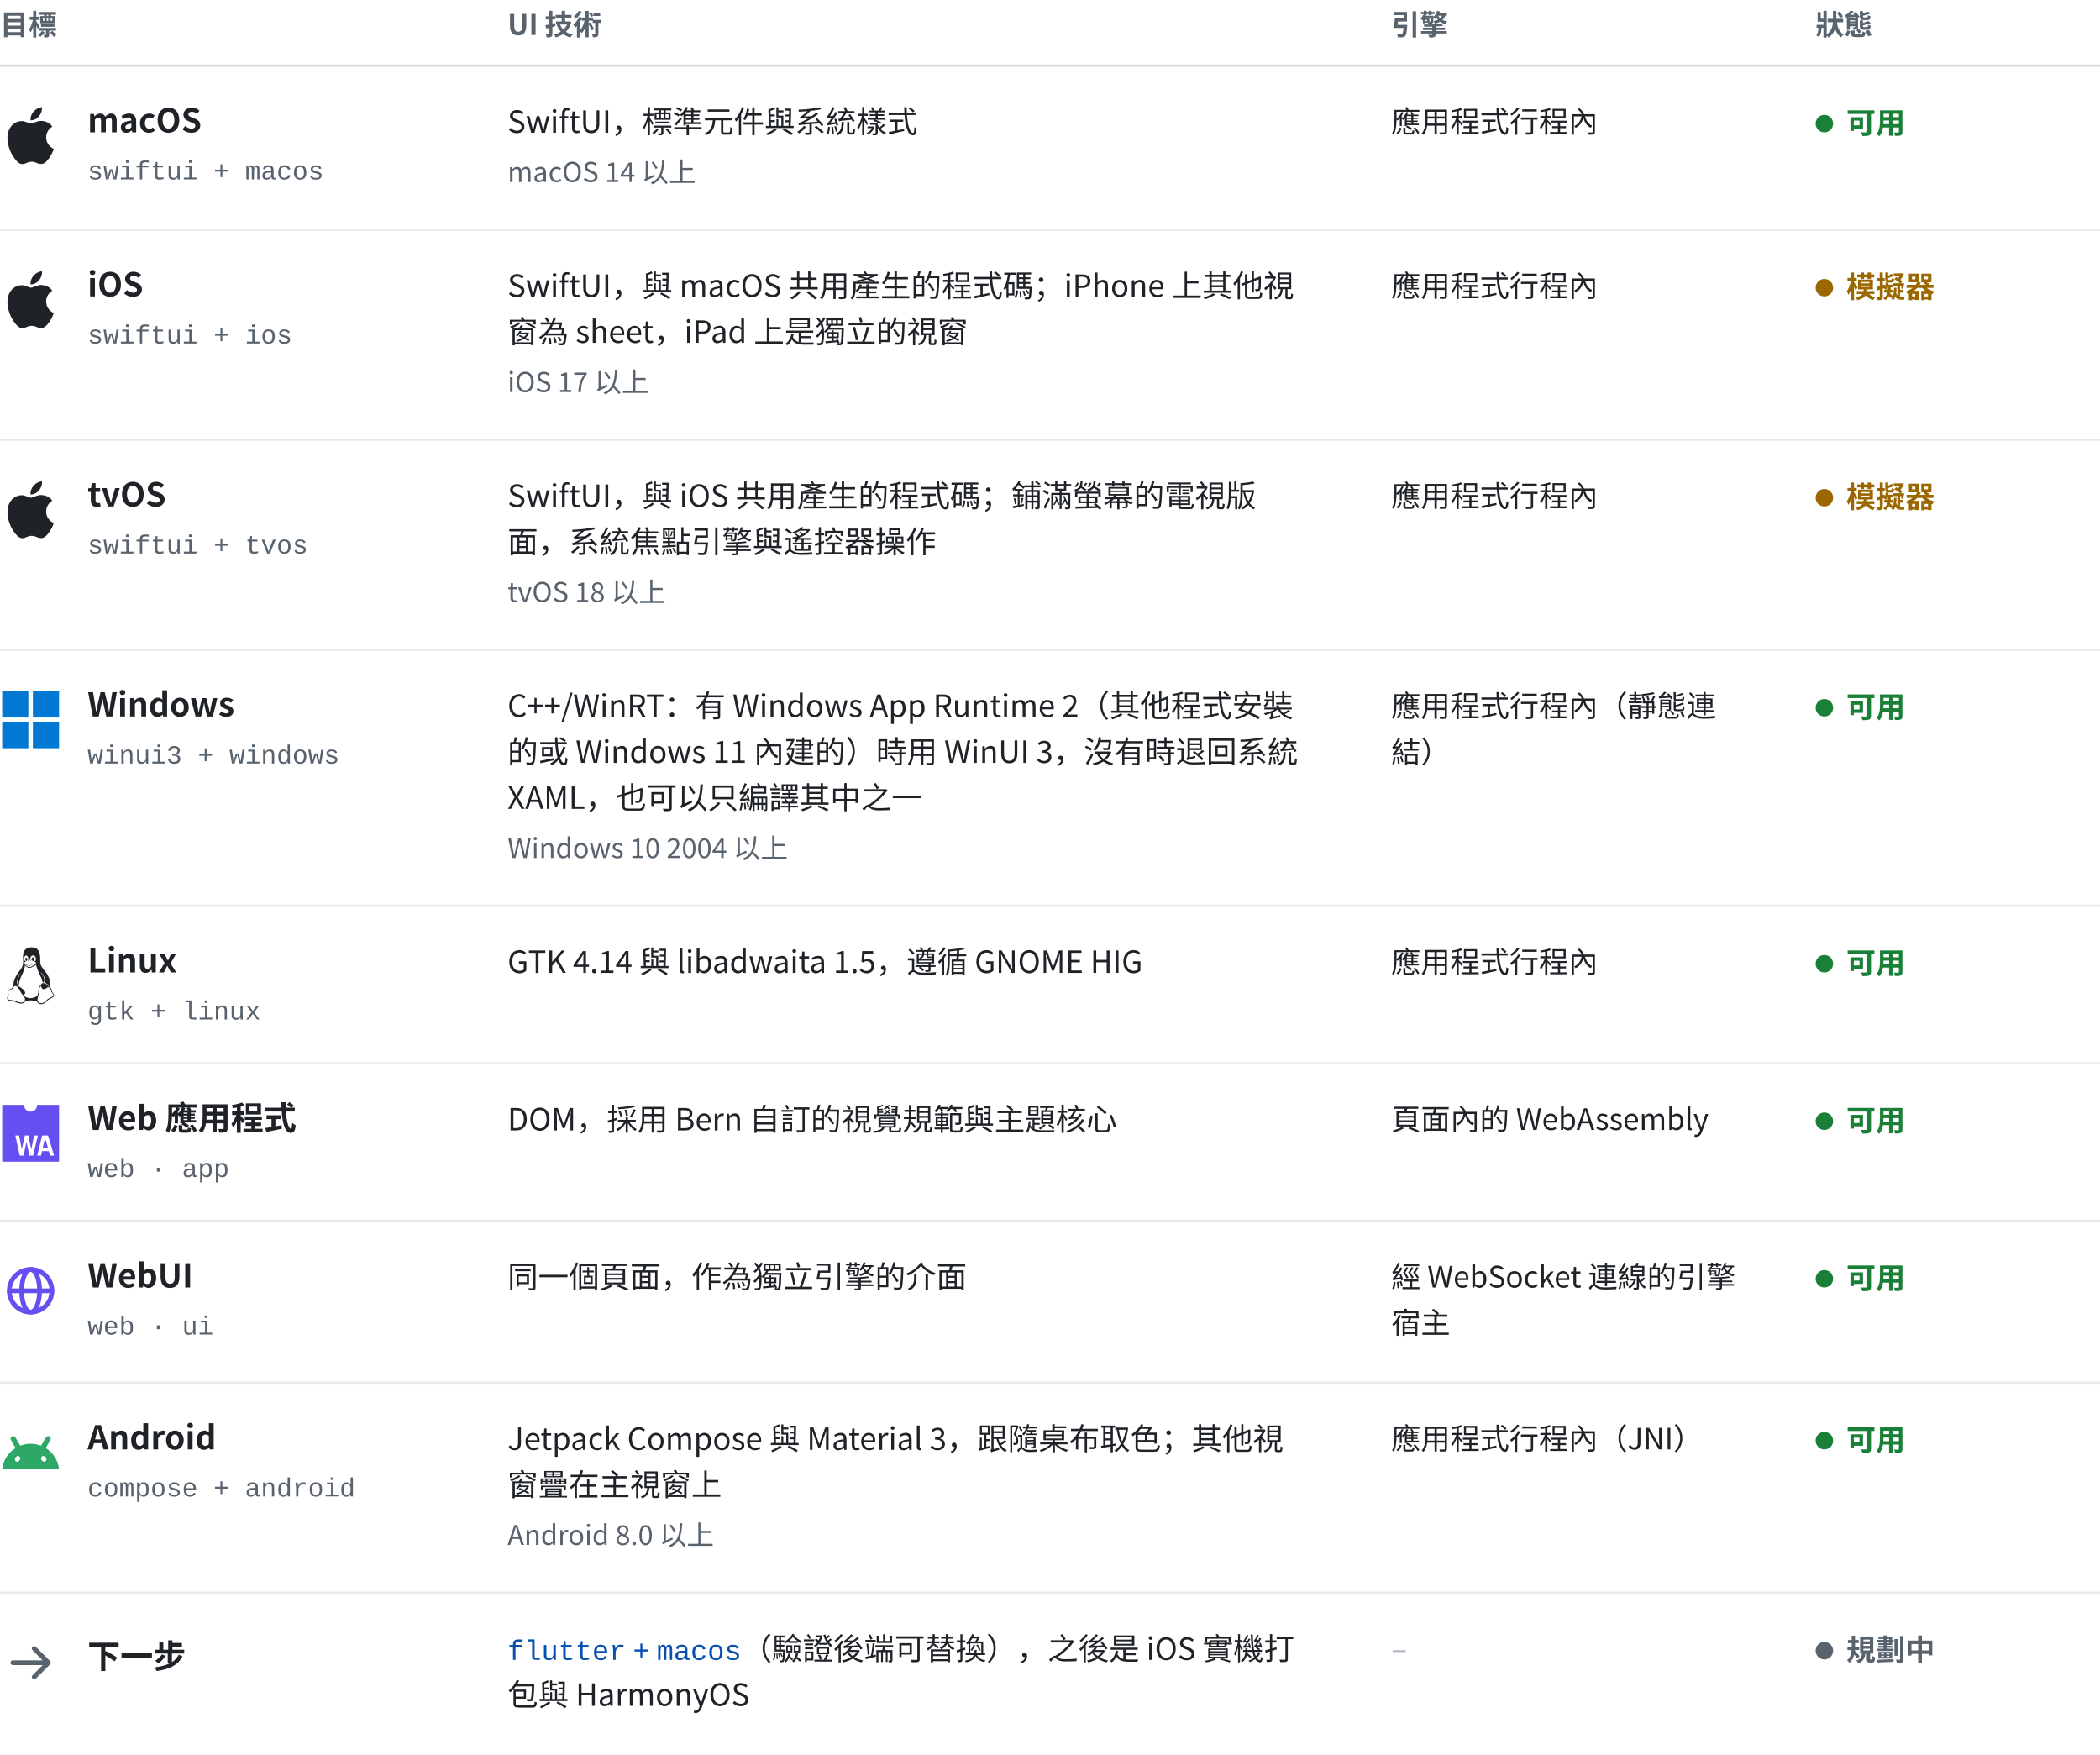
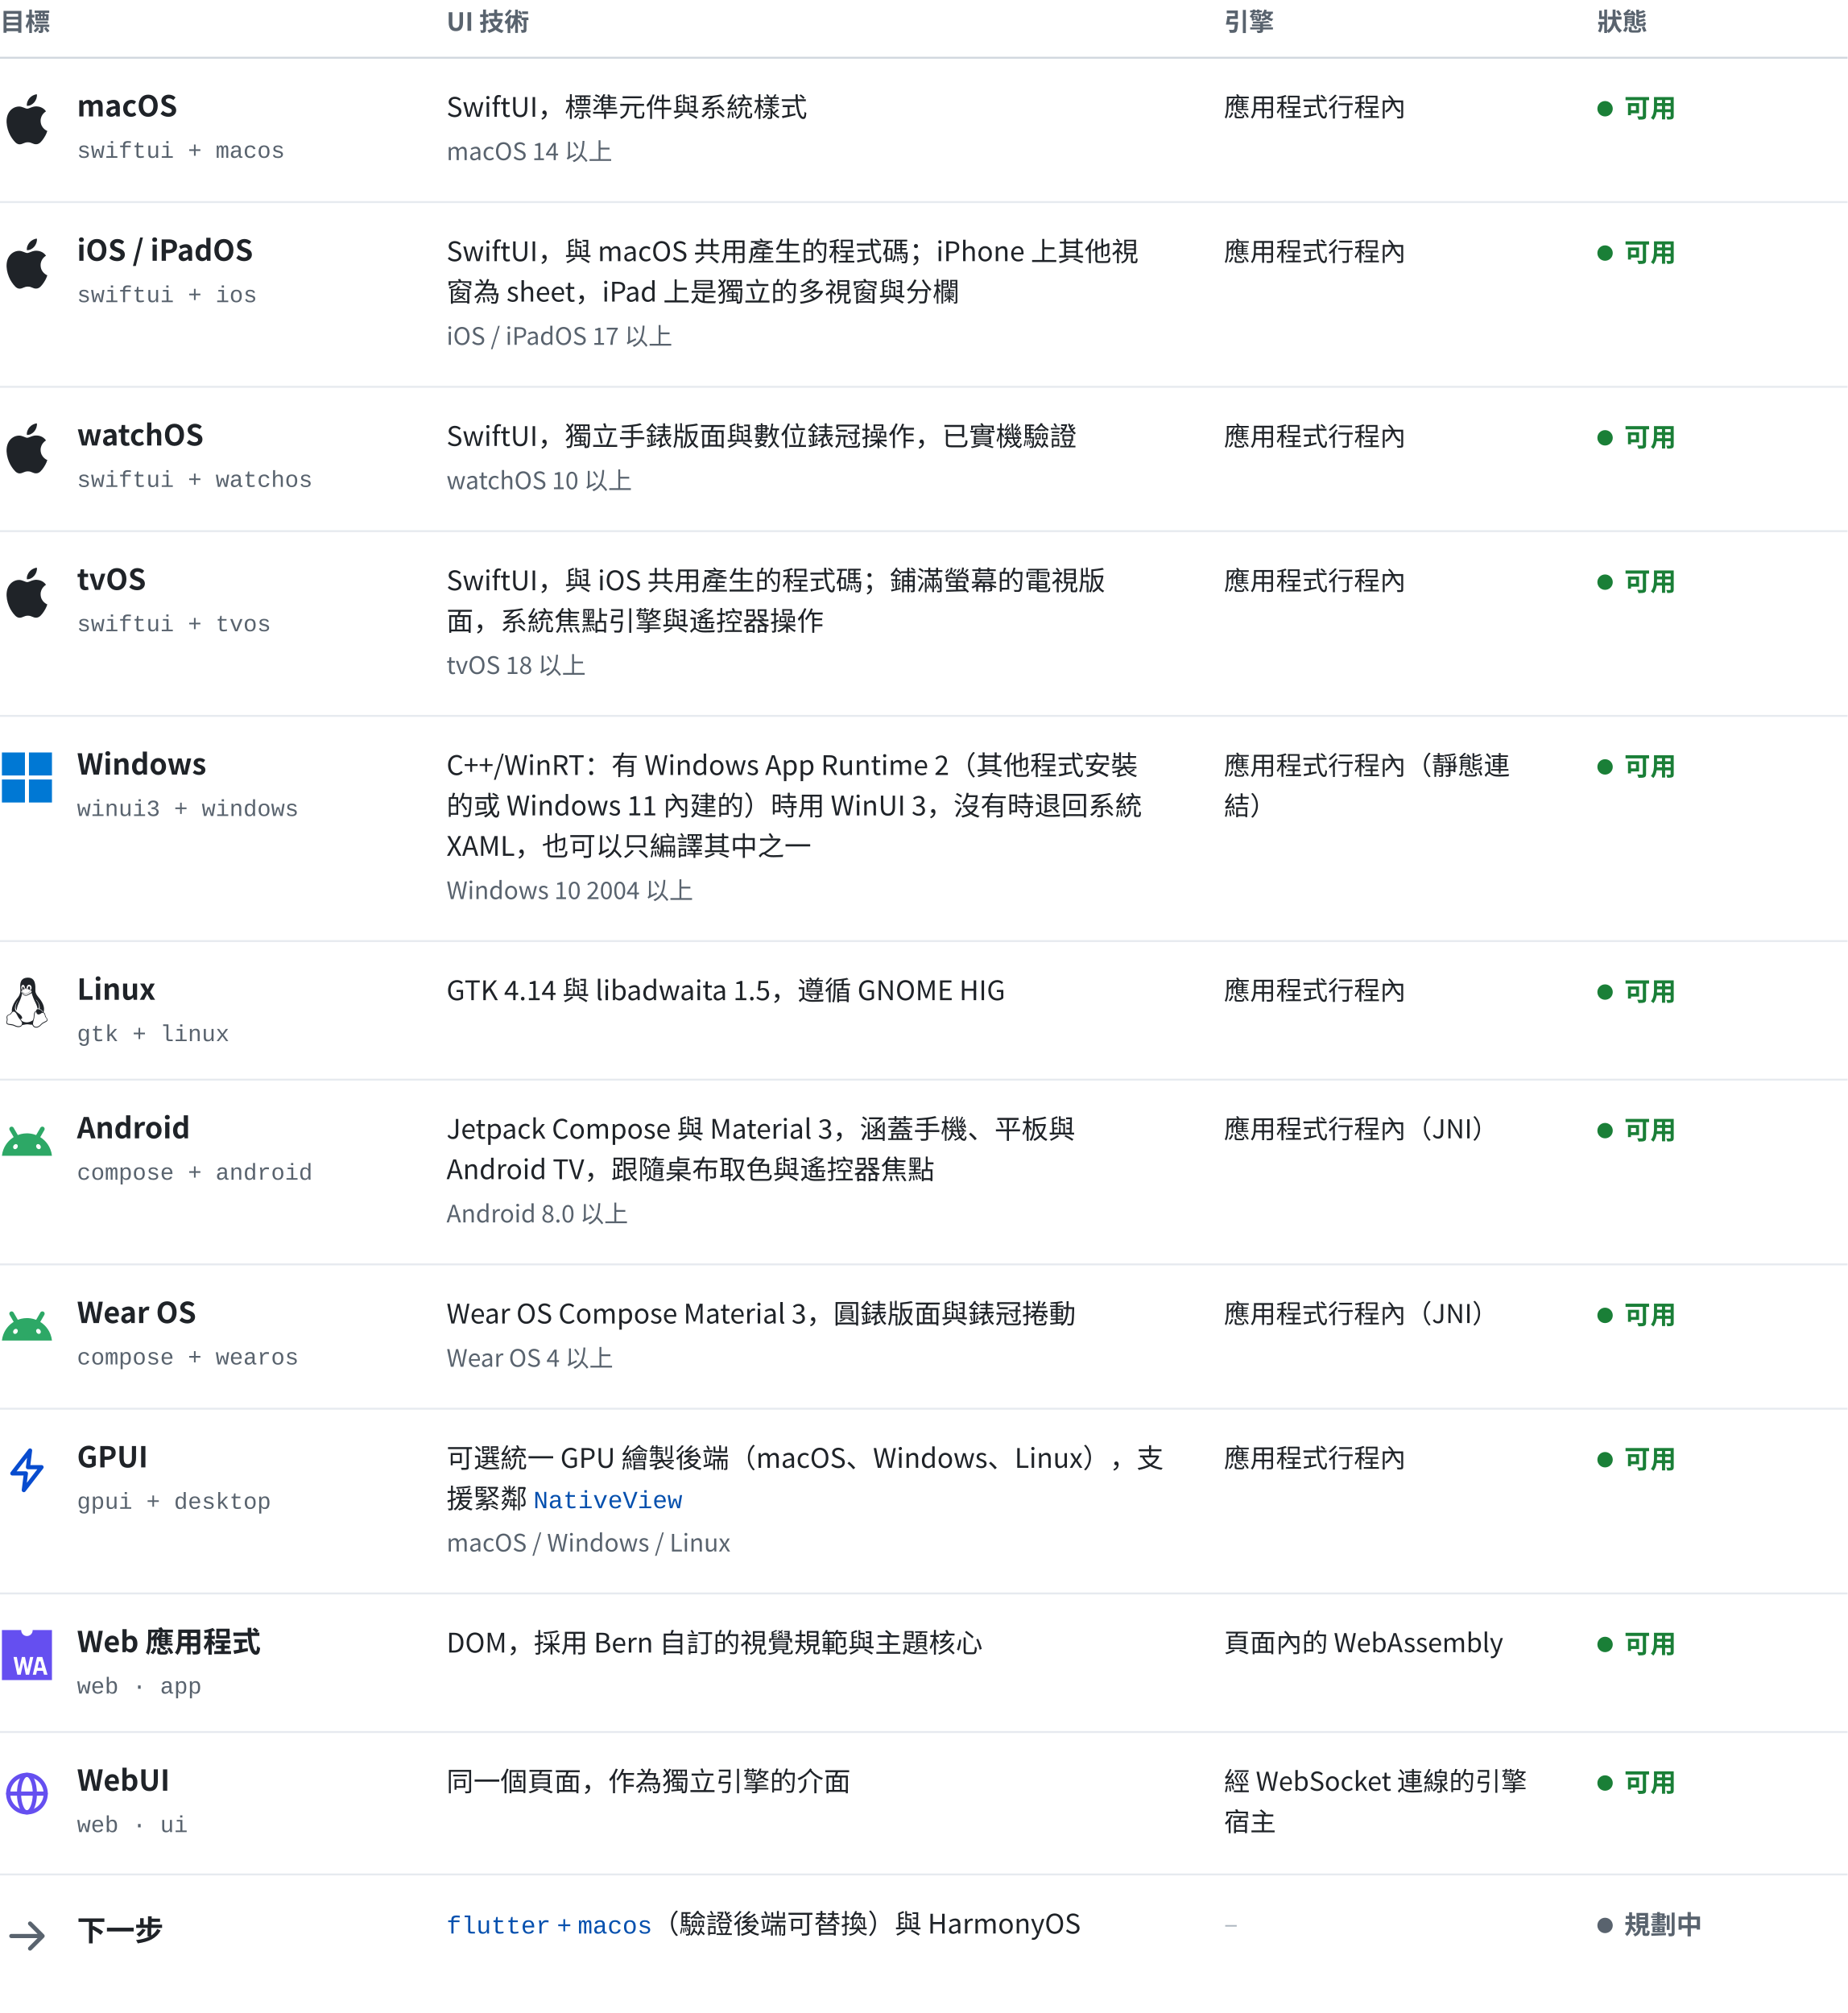
- <svg xmlns="http://www.w3.org/2000/svg" viewBox="0 0 960 802" width="960" height="802" font-family="-apple-system, BlinkMacSystemFont, 'Segoe UI', 'PingFang SC', 'Hiragino Sans GB', 'Microsoft YaHei', 'Noto Sans CJK SC', 'Helvetica Neue', Arial, sans-serif">
+ <svg xmlns="http://www.w3.org/2000/svg" viewBox="0 0 960 1046" width="960" height="1046" font-family="-apple-system, BlinkMacSystemFont, 'Segoe UI', 'PingFang SC', 'Hiragino Sans GB', 'Microsoft YaHei', 'Noto Sans CJK SC', 'Helvetica Neue', Arial, sans-serif">
  <defs>
    <symbol id="bern-logo" viewBox="0 0 1024 1024">
      <defs>
        <clipPath id="bern-symbol-disc">
          <circle cx="512" cy="512" r="512" />
        </clipPath>
      </defs>
      <g clip-path="url(#bern-symbol-disc)">
        <rect width="1024" height="1024" fill="#4A8BEF" />
        <path fill="#24324D" d="M 290.4 372.1 C 270.7 579.3 309.8 827.6 392.0 1060.0 L 1100 1100 L 1060.0 880.0 C 1013.0 692.2 904.4 451.5 684.3 270.5 A 14 14 0 0 0 662.4 286.5 C 693.7 364.2 711.6 444.8 715.3 529.4 A 36 36 0 0 1 691.6 564.9 C 620.6 590.7 549.5 616.5 478.5 642.4 A 36 36 0 0 1 436.0 628.1 C 383.8 547.6 344.6 461.1 317.8 369.5 A 14 14 0 0 0 290.4 372.1 Z" />
        <ellipse rx="22" ry="36" fill="#E8F4FF" transform="translate(520 760) rotate(-20)" />
        <ellipse rx="22" ry="36" fill="#E8F4FF" transform="translate(748 668) rotate(-20)" />
      </g>
    </symbol>
  </defs>
  <text x="0.0" y="16.0" font-size="13" font-weight="700" fill="#59636E">目標</text>
  <text x="232.0" y="16.0" font-size="13" font-weight="700" fill="#59636E">UI 技術</text>
  <text x="636.0" y="16.0" font-size="13" font-weight="700" fill="#59636E">引擎</text>
  <text x="830.0" y="16.0" font-size="13" font-weight="700" fill="#59636E">狀態</text>
  <line x1="0" y1="30.0" x2="960" y2="30.0" stroke="#D0D7DE" />
  <path d="M12.152 6.896c-.948 0-2.415-1.078-3.96-1.04-2.04.027-3.91 1.183-4.961 3.014-2.117 3.675-.546 9.103 1.519 12.09 1.013 1.454 2.208 3.09 3.792 3.039 1.52-.065 2.09-.987 3.935-.987 1.831 0 2.35.987 3.96.948 1.637-.026 2.676-1.48 3.676-2.948 1.156-1.688 1.636-3.325 1.662-3.415-.039-.013-3.182-1.221-3.22-4.857-.026-3.04 2.48-4.494 2.597-4.559-1.429-2.09-3.623-2.324-4.39-2.376-2-.156-3.675 1.09-4.61 1.09zM15.53 3.83c.843-1.012 1.4-2.427 1.245-3.83-1.207.052-2.662.805-3.532 1.818-.78.896-1.454 2.338-1.273 3.714 1.338.104 2.715-.688 3.559-1.701" fill="#1F2328" transform="translate(1.00 49.00) scale(1.0833)" />
  <text x="40.0" y="60.5" font-size="15" fill="#1F2328" font-weight="700">macOS</text>
  <text x="40" y="82" font-size="12" font-family="ui-monospace, SFMono-Regular, Menlo, Consolas, 'Liberation Mono', monospace" fill="#59636E">swiftui + macos</text>
  <text x="232.0" y="60.7" font-size="14" fill="#1F2328">SwiftUI，標準元件與系統樣式</text>
  <text x="232.0" y="83.2" font-size="12.5" fill="#59636E">macOS 14 以上</text>
  <text x="636.0" y="60.5" font-size="13.5" fill="#1F2328">應用程式行程內</text>
  <circle cx="834" cy="56.5" r="4" fill="#1A7F37" />
  <text x="844.0" y="61.0" font-size="13.5" font-weight="700" fill="#1A7F37">可用</text>
  <line x1="0" y1="105.0" x2="960" y2="105.0" stroke="#E6EAEF" />
  <path d="M12.152 6.896c-.948 0-2.415-1.078-3.96-1.04-2.04.027-3.91 1.183-4.961 3.014-2.117 3.675-.546 9.103 1.519 12.09 1.013 1.454 2.208 3.09 3.792 3.039 1.52-.065 2.09-.987 3.935-.987 1.831 0 2.35.987 3.96.948 1.637-.026 2.676-1.48 3.676-2.948 1.156-1.688 1.636-3.325 1.662-3.415-.039-.013-3.182-1.221-3.22-4.857-.026-3.04 2.48-4.494 2.597-4.559-1.429-2.09-3.623-2.324-4.39-2.376-2-.156-3.675 1.09-4.61 1.09zM15.53 3.83c.843-1.012 1.4-2.427 1.245-3.83-1.207.052-2.662.805-3.532 1.818-.78.896-1.454 2.338-1.273 3.714 1.338.104 2.715-.688 3.559-1.701" fill="#1F2328" transform="translate(1.00 124.00) scale(1.0833)" />
-   <text x="40.0" y="135.5" font-size="15" fill="#1F2328" font-weight="700">iOS</text>
+   <text x="40.0" y="135.5" font-size="15" fill="#1F2328" font-weight="700">iOS / iPadOS</text>
  <text x="40" y="157" font-size="12" font-family="ui-monospace, SFMono-Regular, Menlo, Consolas, 'Liberation Mono', monospace" fill="#59636E">swiftui + ios</text>
  <text x="232.0" y="135.7" font-size="14" fill="#1F2328">SwiftUI，與 macOS 共用產生的程式碼；iPhone 上其他視</text>
-   <text x="232.0" y="156.7" font-size="14" fill="#1F2328">窗為 sheet，iPad 上是獨立的視窗</text>
-   <text x="232.0" y="179.2" font-size="12.5" fill="#59636E">iOS 17 以上</text>
+   <text x="232.0" y="156.7" font-size="14" fill="#1F2328">窗為 sheet，iPad 上是獨立的多視窗與分欄</text>
+   <text x="232.0" y="179.2" font-size="12.5" fill="#59636E">iOS / iPadOS 17 以上</text>
  <text x="636.0" y="135.6" font-size="13.5" fill="#1F2328">應用程式行程內</text>
-   <circle cx="834" cy="131.5" r="4" fill="#9A6700" />
-   <text x="844.0" y="136.0" font-size="13.5" font-weight="700" fill="#9A6700">模擬器</text>
+   <circle cx="834" cy="131.5" r="4" fill="#1A7F37" />
+   <text x="844.0" y="136.0" font-size="13.5" font-weight="700" fill="#1A7F37">可用</text>
  <line x1="0" y1="201.0" x2="960" y2="201.0" stroke="#E6EAEF" />
  <path d="M12.152 6.896c-.948 0-2.415-1.078-3.96-1.04-2.04.027-3.91 1.183-4.961 3.014-2.117 3.675-.546 9.103 1.519 12.09 1.013 1.454 2.208 3.09 3.792 3.039 1.52-.065 2.09-.987 3.935-.987 1.831 0 2.35.987 3.96.948 1.637-.026 2.676-1.48 3.676-2.948 1.156-1.688 1.636-3.325 1.662-3.415-.039-.013-3.182-1.221-3.22-4.857-.026-3.04 2.48-4.494 2.597-4.559-1.429-2.09-3.623-2.324-4.39-2.376-2-.156-3.675 1.09-4.61 1.09zM15.53 3.83c.843-1.012 1.4-2.427 1.245-3.83-1.207.052-2.662.805-3.532 1.818-.78.896-1.454 2.338-1.273 3.714 1.338.104 2.715-.688 3.559-1.701" fill="#1F2328" transform="translate(1.00 220.00) scale(1.0833)" />
-   <text x="40.0" y="231.5" font-size="15" fill="#1F2328" font-weight="700">tvOS</text>
-   <text x="40" y="253" font-size="12" font-family="ui-monospace, SFMono-Regular, Menlo, Consolas, 'Liberation Mono', monospace" fill="#59636E">swiftui + tvos</text>
-   <text x="232.0" y="231.7" font-size="14" fill="#1F2328">SwiftUI，與 iOS 共用產生的程式碼；鋪滿螢幕的電視版</text>
-   <text x="232.0" y="252.7" font-size="14" fill="#1F2328">面，系統焦點引擎與遙控器操作</text>
-   <text x="232.0" y="275.2" font-size="12.5" fill="#59636E">tvOS 18 以上</text>
+   <text x="40.0" y="231.5" font-size="15" fill="#1F2328" font-weight="700">watchOS</text>
+   <text x="40" y="253" font-size="12" font-family="ui-monospace, SFMono-Regular, Menlo, Consolas, 'Liberation Mono', monospace" fill="#59636E">swiftui + watchos</text>
+   <text x="232.0" y="231.7" font-size="14" fill="#1F2328">SwiftUI，獨立手錶版面與數位錶冠操作，已實機驗證</text>
+   <text x="232.0" y="254.2" font-size="12.5" fill="#59636E">watchOS 10 以上</text>
  <text x="636.0" y="231.6" font-size="13.5" fill="#1F2328">應用程式行程內</text>
-   <circle cx="834" cy="227.5" r="4" fill="#9A6700" />
-   <text x="844.0" y="232.0" font-size="13.5" font-weight="700" fill="#9A6700">模擬器</text>
-   <line x1="0" y1="297.0" x2="960" y2="297.0" stroke="#E6EAEF" />
-   <rect x="1.00" y="316.00" width="11.96" height="11.96" fill="#0078D4" />
-   <rect x="1.00" y="330.04" width="11.96" height="11.96" fill="#0078D4" />
-   <rect x="15.04" y="316.00" width="11.96" height="11.96" fill="#0078D4" />
-   <rect x="15.04" y="330.04" width="11.96" height="11.96" fill="#0078D4" />
-   <text x="40.0" y="327.5" font-size="15" fill="#1F2328" font-weight="700">Windows</text>
-   <text x="40" y="349" font-size="12" font-family="ui-monospace, SFMono-Regular, Menlo, Consolas, 'Liberation Mono', monospace" fill="#59636E">winui3 + windows</text>
-   <text x="232.0" y="327.7" font-size="14" fill="#1F2328">C++/WinRT：有 Windows App Runtime 2（其他程式安裝</text>
-   <text x="232.0" y="348.7" font-size="14" fill="#1F2328">的或 Windows 11 內建的）時用 WinUI 3，沒有時退回系統</text>
-   <text x="232.0" y="369.7" font-size="14" fill="#1F2328">XAML，也可以只編譯其中之一</text>
-   <text x="232.0" y="392.2" font-size="12.5" fill="#59636E">Windows 10 2004 以上</text>
-   <text x="636.0" y="327.6" font-size="13.5" fill="#1F2328">應用程式行程內（靜態連</text>
-   <text x="636.0" y="348.6" font-size="13.5" fill="#1F2328">結）</text>
-   <circle cx="834" cy="323.5" r="4" fill="#1A7F37" />
-   <text x="844.0" y="328.0" font-size="13.5" font-weight="700" fill="#1A7F37">可用</text>
-   <line x1="0" y1="414.0" x2="960" y2="414.0" stroke="#E6EAEF" />
-   <path d="M12.504 0c-.155 0-.315.008-.48.021-4.226.333-3.105 4.807-3.17 6.298-.076 1.092-.3 1.953-1.05 3.02-.885 1.051-2.127 2.75-2.716 4.521-.278.832-.41 1.684-.287 2.489a.424.424 0 00-.11.135c-.26.268-.45.6-.663.839-.199.199-.485.267-.797.4-.313.136-.658.269-.864.68-.09.189-.136.394-.132.602 0 .199.027.4.055.536.058.399.116.728.04.97-.249.68-.28 1.145-.106 1.484.174.334.535.47.94.601.81.2 1.91.135 2.774.6.926.466 1.866.67 2.616.47.526-.116.97-.464 1.208-.946.587-.003 1.23-.269 2.26-.334.699-.058 1.574.267 2.577.2.025.134.063.198.114.333l.003.003c.391.778 1.113 1.132 1.884 1.071.771-.06 1.592-.536 2.257-1.306.631-.765 1.683-1.084 2.378-1.503.348-.199.629-.469.649-.853.023-.4-.2-.811-.714-1.376v-.097l-.003-.003c-.17-.2-.25-.535-.338-.926-.085-.401-.182-.786-.492-1.046h-.003c-.059-.054-.123-.067-.188-.135a.357.357 0 00-.19-.064c.431-1.278.264-2.55-.173-3.694-.533-1.41-1.465-2.638-2.175-3.483-.796-1.005-1.576-1.957-1.56-3.368.026-2.152.236-6.133-3.544-6.139zm.529 3.405h.013c.213 0 .396.062.584.198.19.135.33.332.438.533.105.259.158.459.166.724 0-.02.006-.04.006-.06v.105a.086.086 0 01-.004-.021l-.004-.024a1.807 1.807 0 01-.15.706.953.953 0 01-.213.335.71.71 0 00-.088-.042c-.104-.045-.198-.064-.284-.133a1.312 1.312 0 00-.22-.066c.05-.06.146-.133.183-.198.053-.128.082-.264.088-.402v-.02a1.21 1.21 0 00-.061-.4c-.045-.134-.101-.2-.183-.333-.084-.066-.167-.132-.267-.132h-.016c-.093 0-.176.03-.262.132a.8.8 0 00-.205.334 1.18 1.18 0 00-.09.4v.019c.002.089.008.179.02.267-.193-.067-.438-.135-.607-.202a1.635 1.635 0 01-.018-.2v-.02a1.772 1.772 0 01.15-.768c.082-.22.232-.406.43-.533a.985.985 0 01.594-.2zm-2.962.059h.036c.142 0 .27.048.399.135.146.129.264.288.344.465.09.199.14.4.153.667v.004c.007.134.006.2-.002.266v.08c-.03.007-.056.018-.083.024-.152.055-.274.135-.393.2.012-.09.013-.18.003-.267v-.015c-.012-.133-.04-.2-.082-.333a.613.613 0 00-.166-.267.248.248 0 00-.183-.064h-.021c-.071.006-.13.04-.186.132a.552.552 0 00-.12.27.944.944 0 00-.023.33v.015c.012.135.037.2.08.334.046.134.098.2.166.268.01.009.02.018.034.024-.07.057-.117.07-.176.136a.304.304 0 01-.131.068 2.62 2.62 0 01-.275-.402 1.772 1.772 0 01-.155-.667 1.759 1.759 0 01.08-.668 1.43 1.43 0 01.283-.535c.128-.133.26-.2.418-.2zm1.37 1.706c.332 0 .733.065 1.216.399.293.2.523.269 1.052.468h.003c.255.136.405.266.478.399v-.131a.571.571 0 01.016.47c-.123.31-.516.643-1.063.842v.002c-.268.135-.501.333-.775.465-.276.135-.588.292-1.012.267a1.139 1.139 0 01-.448-.067 3.566 3.566 0 01-.322-.198c-.195-.135-.363-.332-.612-.465v-.005h-.005c-.4-.246-.616-.512-.686-.71-.07-.268-.005-.47.193-.6.224-.135.38-.271.483-.336.104-.074.143-.102.176-.131h.002v-.003c.169-.202.436-.47.839-.601.139-.036.294-.065.466-.065zm2.8 2.142c.358 1.417 1.196 3.475 1.735 4.473.286.534.855 1.659 1.102 3.024.156-.005.33.018.513.064.646-1.671-.546-3.467-1.089-3.966-.22-.2-.232-.335-.123-.335.59.534 1.365 1.572 1.646 2.757.13.535.16 1.104.021 1.67.067.028.135.06.205.067 1.032.534 1.413.938 1.23 1.537v-.043c-.06-.003-.12 0-.18 0h-.016c.151-.467-.182-.825-1.065-1.224-.915-.4-1.646-.336-1.77.465-.008.043-.013.066-.018.135-.068.023-.139.053-.209.064-.43.268-.662.669-.793 1.187-.13.533-.17 1.156-.205 1.869v.003c-.02.334-.17.838-.319 1.35-1.5 1.072-3.58 1.538-5.348.334a2.645 2.645 0 00-.402-.533 1.45 1.45 0 00-.275-.333c.182 0 .338-.03.465-.067a.615.615 0 00.314-.334c.108-.267 0-.697-.345-1.163-.345-.467-.931-.995-1.788-1.521-.63-.4-.986-.87-1.15-1.396-.165-.534-.143-1.085-.015-1.645.245-1.07.873-2.11 1.274-2.763.107-.065.037.135-.408.974-.396.751-1.14 2.497-.122 3.854a8.123 8.123 0 01.647-2.876c.564-1.278 1.743-3.504 1.836-5.268.048.036.217.135.289.202.218.133.38.333.59.465.21.201.477.335.876.335.039.003.075.006.11.006.412 0 .73-.134.997-.268.29-.134.52-.334.74-.4h.005c.467-.135.835-.402 1.044-.7zm2.185 8.958c.037.6.343 1.245.882 1.377.588.134 1.434-.333 1.791-.765l.211-.01c.315-.007.577.01.847.268l.003.003c.208.199.305.53.391.876.085.4.154.78.409 1.066.486.527.645.906.636 1.14l.003-.007v.018l-.003-.012c-.015.262-.185.396-.498.595-.63.401-1.746.712-2.457 1.57-.618.737-1.37 1.14-2.036 1.191-.664.053-1.237-.2-1.574-.898l-.005-.003c-.21-.4-.12-1.025.056-1.69.176-.668.428-1.344.463-1.897.037-.714.076-1.335.195-1.814.12-.465.308-.797.641-.984l.045-.022zm-10.814.049h.01c.053 0 .105.005.157.014.376.055.706.333 1.023.752l.91 1.664.003.003c.243.533.754 1.064 1.189 1.637.434.598.77 1.131.729 1.57v.006c-.057.744-.48 1.148-1.125 1.294-.645.135-1.52.002-2.395-.464-.968-.536-2.118-.469-2.857-.602-.369-.066-.61-.2-.723-.4-.11-.2-.113-.602.123-1.23v-.004l.002-.003c.117-.334.03-.752-.027-1.118-.055-.401-.083-.71.043-.94.16-.334.396-.4.69-.533.294-.135.64-.202.915-.47h.002v-.002c.256-.268.445-.601.668-.838.19-.201.38-.336.663-.336zm7.159-9.074c-.435.201-.945.535-1.488.535-.542 0-.97-.267-1.28-.466-.154-.134-.28-.268-.373-.335-.164-.134-.144-.333-.074-.333.109.016.129.134.199.2.096.066.215.2.36.333.292.2.68.467 1.167.467.485 0 1.053-.267 1.398-.466.195-.135.445-.334.648-.467.156-.136.149-.267.279-.267.128.016.034.134-.147.332a8.097 8.097 0 01-.69.468zm-1.082-1.583V5.64c-.006-.02.013-.042.029-.05.074-.043.18-.027.26.004.063 0 .16.067.15.135-.006.049-.085.066-.135.066-.055 0-.092-.043-.141-.068-.052-.018-.146-.008-.163-.065zm-.551 0c-.02.058-.113.049-.166.066-.047.025-.086.068-.14.068-.05 0-.13-.02-.136-.068-.01-.066.088-.133.15-.133.08-.031.184-.047.259-.005.019.009.036.03.03.05v.02h.003z" fill="#1F2328" transform="translate(1.00 433.00) scale(1.0833)" />
-   <text x="40.0" y="444.5" font-size="15" fill="#1F2328" font-weight="700">Linux</text>
-   <text x="40" y="466" font-size="12" font-family="ui-monospace, SFMono-Regular, Menlo, Consolas, 'Liberation Mono', monospace" fill="#59636E">gtk + linux</text>
-   <text x="232.0" y="444.7" font-size="14" fill="#1F2328">GTK 4.14 與 libadwaita 1.5，遵循 GNOME HIG</text>
-   <text x="636.0" y="444.6" font-size="13.5" fill="#1F2328">應用程式行程內</text>
-   <circle cx="834" cy="440.5" r="4" fill="#1A7F37" />
-   <text x="844.0" y="445.0" font-size="13.5" font-weight="700" fill="#1A7F37">可用</text>
-   <line x1="0" y1="486.0" x2="960" y2="486.0" stroke="#E6EAEF" />
-   <path d="M14.745,0c0,0.042,0,0.085,0,0.129c0,1.52-1.232,2.752-2.752,2.752c-1.52,0-2.752-1.232-2.752-2.752 c0-0.045,0-0.087,0-0.129H0v24h24V0H14.745z M11.454,21.431l-1.169-5.783h-0.02l-1.264,5.783H7.39l-1.824-8.497h1.59l1.088,5.783 h0.02l1.311-5.783h1.487l1.177,5.854h0.02l1.242-5.854h1.561l-2.027,8.497H11.454z M20.209,21.431l-0.542-1.891h-2.861l-0.417,1.891 h-1.59l2.056-8.497h2.509l2.5,8.497H20.209z M17.812,15.028l-0.694,3.118h2.159l-0.796-3.118H17.812z" fill="#654FF0" transform="translate(1.00 505.00) scale(1.0833)" />
-   <text x="40.0" y="516.5" font-size="15" fill="#1F2328" font-weight="700">Web 應用程式</text>
-   <text x="40" y="538" font-size="12" font-family="ui-monospace, SFMono-Regular, Menlo, Consolas, 'Liberation Mono', monospace" fill="#59636E">web · app</text>
-   <text x="232.0" y="516.7" font-size="14" fill="#1F2328">DOM，採用 Bern 自訂的視覺規範與主題核心</text>
-   <text x="636.0" y="516.5" font-size="13.5" fill="#1F2328">頁面內的 WebAssembly</text>
-   <circle cx="834" cy="512.5" r="4" fill="#1A7F37" />
-   <text x="844.0" y="517.0" font-size="13.5" font-weight="700" fill="#1A7F37">可用</text>
-   <line x1="0" y1="558.0" x2="960" y2="558.0" stroke="#E6EAEF" />
-   <g transform="translate(1.0 577.0) scale(1.0833)" fill="none" stroke="#654FF0" stroke-width="2" stroke-linecap="round" stroke-linejoin="round" color="#654FF0">
+   <circle cx="834" cy="227.5" r="4" fill="#1A7F37" />
+   <text x="844.0" y="232.0" font-size="13.5" font-weight="700" fill="#1A7F37">可用</text>
+   <line x1="0" y1="276.0" x2="960" y2="276.0" stroke="#E6EAEF" />
+   <path d="M12.152 6.896c-.948 0-2.415-1.078-3.96-1.04-2.04.027-3.91 1.183-4.961 3.014-2.117 3.675-.546 9.103 1.519 12.09 1.013 1.454 2.208 3.09 3.792 3.039 1.52-.065 2.09-.987 3.935-.987 1.831 0 2.35.987 3.96.948 1.637-.026 2.676-1.48 3.676-2.948 1.156-1.688 1.636-3.325 1.662-3.415-.039-.013-3.182-1.221-3.22-4.857-.026-3.04 2.48-4.494 2.597-4.559-1.429-2.09-3.623-2.324-4.39-2.376-2-.156-3.675 1.09-4.61 1.09zM15.53 3.83c.843-1.012 1.4-2.427 1.245-3.83-1.207.052-2.662.805-3.532 1.818-.78.896-1.454 2.338-1.273 3.714 1.338.104 2.715-.688 3.559-1.701" fill="#1F2328" transform="translate(1.00 295.00) scale(1.0833)" />
+   <text x="40.0" y="306.5" font-size="15" fill="#1F2328" font-weight="700">tvOS</text>
+   <text x="40" y="328" font-size="12" font-family="ui-monospace, SFMono-Regular, Menlo, Consolas, 'Liberation Mono', monospace" fill="#59636E">swiftui + tvos</text>
+   <text x="232.0" y="306.7" font-size="14" fill="#1F2328">SwiftUI，與 iOS 共用產生的程式碼；鋪滿螢幕的電視版</text>
+   <text x="232.0" y="327.7" font-size="14" fill="#1F2328">面，系統焦點引擎與遙控器操作</text>
+   <text x="232.0" y="350.2" font-size="12.5" fill="#59636E">tvOS 18 以上</text>
+   <text x="636.0" y="306.6" font-size="13.5" fill="#1F2328">應用程式行程內</text>
+   <circle cx="834" cy="302.5" r="4" fill="#1A7F37" />
+   <text x="844.0" y="307.0" font-size="13.5" font-weight="700" fill="#1A7F37">可用</text>
+   <line x1="0" y1="372.0" x2="960" y2="372.0" stroke="#E6EAEF" />
+   <rect x="1.00" y="391.00" width="11.96" height="11.96" fill="#0078D4" />
+   <rect x="1.00" y="405.04" width="11.96" height="11.96" fill="#0078D4" />
+   <rect x="15.04" y="391.00" width="11.96" height="11.96" fill="#0078D4" />
+   <rect x="15.04" y="405.04" width="11.96" height="11.96" fill="#0078D4" />
+   <text x="40.0" y="402.5" font-size="15" fill="#1F2328" font-weight="700">Windows</text>
+   <text x="40" y="424" font-size="12" font-family="ui-monospace, SFMono-Regular, Menlo, Consolas, 'Liberation Mono', monospace" fill="#59636E">winui3 + windows</text>
+   <text x="232.0" y="402.7" font-size="14" fill="#1F2328">C++/WinRT：有 Windows App Runtime 2（其他程式安裝</text>
+   <text x="232.0" y="423.7" font-size="14" fill="#1F2328">的或 Windows 11 內建的）時用 WinUI 3，沒有時退回系統</text>
+   <text x="232.0" y="444.7" font-size="14" fill="#1F2328">XAML，也可以只編譯其中之一</text>
+   <text x="232.0" y="467.2" font-size="12.5" fill="#59636E">Windows 10 2004 以上</text>
+   <text x="636.0" y="402.6" font-size="13.5" fill="#1F2328">應用程式行程內（靜態連</text>
+   <text x="636.0" y="423.6" font-size="13.5" fill="#1F2328">結）</text>
+   <circle cx="834" cy="398.5" r="4" fill="#1A7F37" />
+   <text x="844.0" y="403.0" font-size="13.5" font-weight="700" fill="#1A7F37">可用</text>
+   <line x1="0" y1="489.0" x2="960" y2="489.0" stroke="#E6EAEF" />
+   <path d="M12.504 0c-.155 0-.315.008-.48.021-4.226.333-3.105 4.807-3.17 6.298-.076 1.092-.3 1.953-1.05 3.02-.885 1.051-2.127 2.75-2.716 4.521-.278.832-.41 1.684-.287 2.489a.424.424 0 00-.11.135c-.26.268-.45.6-.663.839-.199.199-.485.267-.797.4-.313.136-.658.269-.864.68-.09.189-.136.394-.132.602 0 .199.027.4.055.536.058.399.116.728.04.97-.249.68-.28 1.145-.106 1.484.174.334.535.47.94.601.81.2 1.91.135 2.774.6.926.466 1.866.67 2.616.47.526-.116.97-.464 1.208-.946.587-.003 1.23-.269 2.26-.334.699-.058 1.574.267 2.577.2.025.134.063.198.114.333l.003.003c.391.778 1.113 1.132 1.884 1.071.771-.06 1.592-.536 2.257-1.306.631-.765 1.683-1.084 2.378-1.503.348-.199.629-.469.649-.853.023-.4-.2-.811-.714-1.376v-.097l-.003-.003c-.17-.2-.25-.535-.338-.926-.085-.401-.182-.786-.492-1.046h-.003c-.059-.054-.123-.067-.188-.135a.357.357 0 00-.19-.064c.431-1.278.264-2.55-.173-3.694-.533-1.41-1.465-2.638-2.175-3.483-.796-1.005-1.576-1.957-1.56-3.368.026-2.152.236-6.133-3.544-6.139zm.529 3.405h.013c.213 0 .396.062.584.198.19.135.33.332.438.533.105.259.158.459.166.724 0-.02.006-.04.006-.06v.105a.086.086 0 01-.004-.021l-.004-.024a1.807 1.807 0 01-.15.706.953.953 0 01-.213.335.71.71 0 00-.088-.042c-.104-.045-.198-.064-.284-.133a1.312 1.312 0 00-.22-.066c.05-.06.146-.133.183-.198.053-.128.082-.264.088-.402v-.02a1.21 1.21 0 00-.061-.4c-.045-.134-.101-.2-.183-.333-.084-.066-.167-.132-.267-.132h-.016c-.093 0-.176.03-.262.132a.8.8 0 00-.205.334 1.18 1.18 0 00-.09.4v.019c.002.089.008.179.02.267-.193-.067-.438-.135-.607-.202a1.635 1.635 0 01-.018-.2v-.02a1.772 1.772 0 01.15-.768c.082-.22.232-.406.43-.533a.985.985 0 01.594-.2zm-2.962.059h.036c.142 0 .27.048.399.135.146.129.264.288.344.465.09.199.14.4.153.667v.004c.007.134.006.2-.002.266v.08c-.03.007-.056.018-.083.024-.152.055-.274.135-.393.2.012-.09.013-.18.003-.267v-.015c-.012-.133-.04-.2-.082-.333a.613.613 0 00-.166-.267.248.248 0 00-.183-.064h-.021c-.071.006-.13.04-.186.132a.552.552 0 00-.12.27.944.944 0 00-.023.33v.015c.012.135.037.2.08.334.046.134.098.2.166.268.01.009.02.018.034.024-.07.057-.117.07-.176.136a.304.304 0 01-.131.068 2.62 2.62 0 01-.275-.402 1.772 1.772 0 01-.155-.667 1.759 1.759 0 01.08-.668 1.43 1.43 0 01.283-.535c.128-.133.26-.2.418-.2zm1.37 1.706c.332 0 .733.065 1.216.399.293.2.523.269 1.052.468h.003c.255.136.405.266.478.399v-.131a.571.571 0 01.016.47c-.123.31-.516.643-1.063.842v.002c-.268.135-.501.333-.775.465-.276.135-.588.292-1.012.267a1.139 1.139 0 01-.448-.067 3.566 3.566 0 01-.322-.198c-.195-.135-.363-.332-.612-.465v-.005h-.005c-.4-.246-.616-.512-.686-.71-.07-.268-.005-.47.193-.6.224-.135.38-.271.483-.336.104-.074.143-.102.176-.131h.002v-.003c.169-.202.436-.47.839-.601.139-.036.294-.065.466-.065zm2.8 2.142c.358 1.417 1.196 3.475 1.735 4.473.286.534.855 1.659 1.102 3.024.156-.005.33.018.513.064.646-1.671-.546-3.467-1.089-3.966-.22-.2-.232-.335-.123-.335.59.534 1.365 1.572 1.646 2.757.13.535.16 1.104.021 1.67.067.028.135.06.205.067 1.032.534 1.413.938 1.23 1.537v-.043c-.06-.003-.12 0-.18 0h-.016c.151-.467-.182-.825-1.065-1.224-.915-.4-1.646-.336-1.77.465-.008.043-.013.066-.018.135-.068.023-.139.053-.209.064-.43.268-.662.669-.793 1.187-.13.533-.17 1.156-.205 1.869v.003c-.02.334-.17.838-.319 1.35-1.5 1.072-3.58 1.538-5.348.334a2.645 2.645 0 00-.402-.533 1.45 1.45 0 00-.275-.333c.182 0 .338-.03.465-.067a.615.615 0 00.314-.334c.108-.267 0-.697-.345-1.163-.345-.467-.931-.995-1.788-1.521-.63-.4-.986-.87-1.15-1.396-.165-.534-.143-1.085-.015-1.645.245-1.07.873-2.11 1.274-2.763.107-.065.037.135-.408.974-.396.751-1.14 2.497-.122 3.854a8.123 8.123 0 01.647-2.876c.564-1.278 1.743-3.504 1.836-5.268.048.036.217.135.289.202.218.133.38.333.59.465.21.201.477.335.876.335.039.003.075.006.11.006.412 0 .73-.134.997-.268.29-.134.52-.334.74-.4h.005c.467-.135.835-.402 1.044-.7zm2.185 8.958c.037.6.343 1.245.882 1.377.588.134 1.434-.333 1.791-.765l.211-.01c.315-.007.577.01.847.268l.003.003c.208.199.305.53.391.876.085.4.154.78.409 1.066.486.527.645.906.636 1.14l.003-.007v.018l-.003-.012c-.015.262-.185.396-.498.595-.63.401-1.746.712-2.457 1.57-.618.737-1.37 1.14-2.036 1.191-.664.053-1.237-.2-1.574-.898l-.005-.003c-.21-.4-.12-1.025.056-1.69.176-.668.428-1.344.463-1.897.037-.714.076-1.335.195-1.814.12-.465.308-.797.641-.984l.045-.022zm-10.814.049h.01c.053 0 .105.005.157.014.376.055.706.333 1.023.752l.91 1.664.003.003c.243.533.754 1.064 1.189 1.637.434.598.77 1.131.729 1.57v.006c-.057.744-.48 1.148-1.125 1.294-.645.135-1.52.002-2.395-.464-.968-.536-2.118-.469-2.857-.602-.369-.066-.61-.2-.723-.4-.11-.2-.113-.602.123-1.23v-.004l.002-.003c.117-.334.03-.752-.027-1.118-.055-.401-.083-.71.043-.94.16-.334.396-.4.69-.533.294-.135.64-.202.915-.47h.002v-.002c.256-.268.445-.601.668-.838.19-.201.38-.336.663-.336zm7.159-9.074c-.435.201-.945.535-1.488.535-.542 0-.97-.267-1.28-.466-.154-.134-.28-.268-.373-.335-.164-.134-.144-.333-.074-.333.109.016.129.134.199.2.096.066.215.2.36.333.292.2.68.467 1.167.467.485 0 1.053-.267 1.398-.466.195-.135.445-.334.648-.467.156-.136.149-.267.279-.267.128.016.034.134-.147.332a8.097 8.097 0 01-.69.468zm-1.082-1.583V5.64c-.006-.02.013-.042.029-.05.074-.043.18-.027.26.004.063 0 .16.067.15.135-.006.049-.085.066-.135.066-.055 0-.092-.043-.141-.068-.052-.018-.146-.008-.163-.065zm-.551 0c-.02.058-.113.049-.166.066-.047.025-.086.068-.14.068-.05 0-.13-.02-.136-.068-.01-.066.088-.133.15-.133.08-.031.184-.047.259-.005.019.009.036.03.03.05v.02h.003z" fill="#1F2328" transform="translate(1.00 508.00) scale(1.0833)" />
+   <text x="40.0" y="519.5" font-size="15" fill="#1F2328" font-weight="700">Linux</text>
+   <text x="40" y="541" font-size="12" font-family="ui-monospace, SFMono-Regular, Menlo, Consolas, 'Liberation Mono', monospace" fill="#59636E">gtk + linux</text>
+   <text x="232.0" y="519.7" font-size="14" fill="#1F2328">GTK 4.14 與 libadwaita 1.5，遵循 GNOME HIG</text>
+   <text x="636.0" y="519.5" font-size="13.5" fill="#1F2328">應用程式行程內</text>
+   <circle cx="834" cy="515.5" r="4" fill="#1A7F37" />
+   <text x="844.0" y="520.0" font-size="13.5" font-weight="700" fill="#1A7F37">可用</text>
+   <line x1="0" y1="561.0" x2="960" y2="561.0" stroke="#E6EAEF" />
+   <path d="M18.439 5.559c-.675 1.166-1.352 2.332-2.027 3.498-.037-.015-.074-.029-.111-.043-1.825-.696-3.484-.8-4.42-.787-1.855.018-3.354.464-4.26.82-.084-.149-1.753-3.021-2.022-3.486a1.145 1.145 0 0 0-.141-.191c-.331-.364-.905-.486-1.379-.203-.475.282-.714.936-.389 1.502 1.947 3.37-.097-.216 1.947 3.359.017.031-.495.264-1.393 1.018C2.899 12.176.452 14.772 0 18.99h24c-.119-1.111-.369-2.099-.746-3.068-.744-1.912-1.843-3.293-2.74-4.184a12.105 12.105 0 0 0-2.131-1.688c.659-1.122 1.312-2.256 1.965-3.385.208-.361.189-.796-.008-1.119a1.1 1.1 0 0 0-.852-.533c-.522-.054-.939.313-1.049.545zm-.039 8.461c.394.593.324 1.331-.156 1.65-.48.32-1.188.099-1.582-.494-.394-.593-.324-1.331.156-1.65.473-.315 1.181-.109 1.582.494zM7.207 13.527c.48.32.551 1.058.156 1.65-.394.593-1.104.814-1.584.494-.48-.32-.55-1.058-.156-1.65.401-.602 1.109-.811 1.584-.494z" fill="#2DA866" transform="translate(1.00 580.00) scale(1.0833)" />
+   <text x="40.0" y="591.5" font-size="15" fill="#1F2328" font-weight="700">Android</text>
+   <text x="40" y="613" font-size="12" font-family="ui-monospace, SFMono-Regular, Menlo, Consolas, 'Liberation Mono', monospace" fill="#59636E">compose + android</text>
+   <text x="232.0" y="591.7" font-size="14" fill="#1F2328">Jetpack Compose 與 Material 3，涵蓋手機、平板與</text>
+   <text x="232.0" y="612.7" font-size="14" fill="#1F2328">Android TV，跟隨桌布取色與遙控器焦點</text>
+   <text x="232.0" y="635.2" font-size="12.5" fill="#59636E">Android 8.0 以上</text>
+   <text x="636.0" y="591.5" font-size="13.5" fill="#1F2328">應用程式行程內（JNI）</text>
+   <circle cx="834" cy="587.5" r="4" fill="#1A7F37" />
+   <text x="844.0" y="592.0" font-size="13.5" font-weight="700" fill="#1A7F37">可用</text>
+   <line x1="0" y1="657.0" x2="960" y2="657.0" stroke="#E6EAEF" />
+   <path d="M18.439 5.559c-.675 1.166-1.352 2.332-2.027 3.498-.037-.015-.074-.029-.111-.043-1.825-.696-3.484-.8-4.42-.787-1.855.018-3.354.464-4.26.82-.084-.149-1.753-3.021-2.022-3.486a1.145 1.145 0 0 0-.141-.191c-.331-.364-.905-.486-1.379-.203-.475.282-.714.936-.389 1.502 1.947 3.37-.097-.216 1.947 3.359.017.031-.495.264-1.393 1.018C2.899 12.176.452 14.772 0 18.99h24c-.119-1.111-.369-2.099-.746-3.068-.744-1.912-1.843-3.293-2.74-4.184a12.105 12.105 0 0 0-2.131-1.688c.659-1.122 1.312-2.256 1.965-3.385.208-.361.189-.796-.008-1.119a1.1 1.1 0 0 0-.852-.533c-.522-.054-.939.313-1.049.545zm-.039 8.461c.394.593.324 1.331-.156 1.65-.48.32-1.188.099-1.582-.494-.394-.593-.324-1.331.156-1.65.473-.315 1.181-.109 1.582.494zM7.207 13.527c.48.32.551 1.058.156 1.65-.394.593-1.104.814-1.584.494-.48-.32-.55-1.058-.156-1.65.401-.602 1.109-.811 1.584-.494z" fill="#2DA866" transform="translate(1.00 676.00) scale(1.0833)" />
+   <text x="40.0" y="687.5" font-size="15" fill="#1F2328" font-weight="700">Wear OS</text>
+   <text x="40" y="709" font-size="12" font-family="ui-monospace, SFMono-Regular, Menlo, Consolas, 'Liberation Mono', monospace" fill="#59636E">compose + wearos</text>
+   <text x="232.0" y="687.7" font-size="14" fill="#1F2328">Wear OS Compose Material 3，圓錶版面與錶冠捲動</text>
+   <text x="232.0" y="710.2" font-size="12.5" fill="#59636E">Wear OS 4 以上</text>
+   <text x="636.0" y="687.5" font-size="13.5" fill="#1F2328">應用程式行程內（JNI）</text>
+   <circle cx="834" cy="683.5" r="4" fill="#1A7F37" />
+   <text x="844.0" y="688.0" font-size="13.5" font-weight="700" fill="#1A7F37">可用</text>
+   <line x1="0" y1="732.0" x2="960" y2="732.0" stroke="#E6EAEF" />
+   <g transform="translate(1.0 751.0) scale(1.0833)" fill="none" stroke="#084CCF" stroke-width="2" stroke-linecap="round" stroke-linejoin="round" color="#084CCF">
+     <path d="M13.5 2.5 5 13.5h6.5l-1 8 8.5-11h-6.5z" />
+   </g>
+   <text x="40.0" y="762.5" font-size="15" fill="#1F2328" font-weight="700">GPUI</text>
+   <text x="40" y="784" font-size="12" font-family="ui-monospace, SFMono-Regular, Menlo, Consolas, 'Liberation Mono', monospace" fill="#59636E">gpui + desktop</text>
+   <text x="232.0" y="762.7" font-size="14" fill="#1F2328">可選統一 GPU 繪製後端（macOS、Windows、Linux），支</text>
+   <text x="232.0" y="783.7" font-size="14" fill="#1F2328">援緊鄰 <tspan font-family="ui-monospace, SFMono-Regular, Menlo, Consolas, 'Liberation Mono', monospace" font-size="12.9" fill="#0550AE">NativeView</tspan>
+   </text>
+   <text x="232.0" y="806.2" font-size="12.5" fill="#59636E">macOS / Windows / Linux</text>
+   <text x="636.0" y="762.5" font-size="13.5" fill="#1F2328">應用程式行程內</text>
+   <circle cx="834" cy="758.5" r="4" fill="#1A7F37" />
+   <text x="844.0" y="763.0" font-size="13.5" font-weight="700" fill="#1A7F37">可用</text>
+   <line x1="0" y1="828.0" x2="960" y2="828.0" stroke="#E6EAEF" />
+   <path d="M14.745,0c0,0.042,0,0.085,0,0.129c0,1.52-1.232,2.752-2.752,2.752c-1.52,0-2.752-1.232-2.752-2.752 c0-0.045,0-0.087,0-0.129H0v24h24V0H14.745z M11.454,21.431l-1.169-5.783h-0.02l-1.264,5.783H7.39l-1.824-8.497h1.59l1.088,5.783 h0.02l1.311-5.783h1.487l1.177,5.854h0.02l1.242-5.854h1.561l-2.027,8.497H11.454z M20.209,21.431l-0.542-1.891h-2.861l-0.417,1.891 h-1.59l2.056-8.497h2.509l2.5,8.497H20.209z M17.812,15.028l-0.694,3.118h2.159l-0.796-3.118H17.812z" fill="#654FF0" transform="translate(1.00 847.00) scale(1.0833)" />
+   <text x="40.0" y="858.5" font-size="15" fill="#1F2328" font-weight="700">Web 應用程式</text>
+   <text x="40" y="880" font-size="12" font-family="ui-monospace, SFMono-Regular, Menlo, Consolas, 'Liberation Mono', monospace" fill="#59636E">web · app</text>
+   <text x="232.0" y="858.7" font-size="14" fill="#1F2328">DOM，採用 Bern 自訂的視覺規範與主題核心</text>
+   <text x="636.0" y="858.5" font-size="13.5" fill="#1F2328">頁面內的 WebAssembly</text>
+   <circle cx="834" cy="854.5" r="4" fill="#1A7F37" />
+   <text x="844.0" y="859.0" font-size="13.5" font-weight="700" fill="#1A7F37">可用</text>
+   <line x1="0" y1="900.0" x2="960" y2="900.0" stroke="#E6EAEF" />
+   <g transform="translate(1.0 919.0) scale(1.0833)" fill="none" stroke="#654FF0" stroke-width="2" stroke-linecap="round" stroke-linejoin="round" color="#654FF0">
    <circle cx="12" cy="12" r="9" />
    <ellipse cx="12" cy="12" rx="3.8" ry="9" />
    <path d="M3 12h18" />
  </g>
-   <text x="40.0" y="588.5" font-size="15" fill="#1F2328" font-weight="700">WebUI</text>
-   <text x="40" y="610" font-size="12" font-family="ui-monospace, SFMono-Regular, Menlo, Consolas, 'Liberation Mono', monospace" fill="#59636E">web · ui</text>
-   <text x="232.0" y="588.7" font-size="14" fill="#1F2328">同一個頁面，作為獨立引擎的介面</text>
-   <text x="636.0" y="588.5" font-size="13.5" fill="#1F2328">經 WebSocket 連線的引擎</text>
-   <text x="636.0" y="609.5" font-size="13.5" fill="#1F2328">宿主</text>
-   <circle cx="834" cy="584.5" r="4" fill="#1A7F37" />
-   <text x="844.0" y="589.0" font-size="13.5" font-weight="700" fill="#1A7F37">可用</text>
-   <line x1="0" y1="632.0" x2="960" y2="632.0" stroke="#E6EAEF" />
-   <path d="M18.439 5.559c-.675 1.166-1.352 2.332-2.027 3.498-.037-.015-.074-.029-.111-.043-1.825-.696-3.484-.8-4.42-.787-1.855.018-3.354.464-4.26.82-.084-.149-1.753-3.021-2.022-3.486a1.145 1.145 0 0 0-.141-.191c-.331-.364-.905-.486-1.379-.203-.475.282-.714.936-.389 1.502 1.947 3.37-.097-.216 1.947 3.359.017.031-.495.264-1.393 1.018C2.899 12.176.452 14.772 0 18.99h24c-.119-1.111-.369-2.099-.746-3.068-.744-1.912-1.843-3.293-2.74-4.184a12.105 12.105 0 0 0-2.131-1.688c.659-1.122 1.312-2.256 1.965-3.385.208-.361.189-.796-.008-1.119a1.1 1.1 0 0 0-.852-.533c-.522-.054-.939.313-1.049.545zm-.039 8.461c.394.593.324 1.331-.156 1.65-.48.32-1.188.099-1.582-.494-.394-.593-.324-1.331.156-1.65.473-.315 1.181-.109 1.582.494zM7.207 13.527c.48.32.551 1.058.156 1.65-.394.593-1.104.814-1.584.494-.48-.32-.55-1.058-.156-1.65.401-.602 1.109-.811 1.584-.494z" fill="#2DA866" transform="translate(1.00 651.00) scale(1.0833)" />
-   <text x="40.0" y="662.5" font-size="15" fill="#1F2328" font-weight="700">Android</text>
-   <text x="40" y="684" font-size="12" font-family="ui-monospace, SFMono-Regular, Menlo, Consolas, 'Liberation Mono', monospace" fill="#59636E">compose + android</text>
-   <text x="232.0" y="662.7" font-size="14" fill="#1F2328">Jetpack Compose 與 Material 3，跟隨桌布取色；其他視</text>
-   <text x="232.0" y="683.7" font-size="14" fill="#1F2328">窗疊在主視窗上</text>
-   <text x="232.0" y="706.2" font-size="12.5" fill="#59636E">Android 8.0 以上</text>
-   <text x="636.0" y="662.5" font-size="13.5" fill="#1F2328">應用程式行程內（JNI）</text>
-   <circle cx="834" cy="658.5" r="4" fill="#1A7F37" />
-   <text x="844.0" y="663.0" font-size="13.5" font-weight="700" fill="#1A7F37">可用</text>
-   <line x1="0" y1="728.0" x2="960" y2="728.0" stroke="#E6EAEF" />
-   <g transform="translate(1.0 747.0) scale(1.0833)" fill="none" stroke="#59636E" stroke-width="2" stroke-linecap="round" stroke-linejoin="round" color="#59636E">
+   <text x="40.0" y="930.5" font-size="15" fill="#1F2328" font-weight="700">WebUI</text>
+   <text x="40" y="952" font-size="12" font-family="ui-monospace, SFMono-Regular, Menlo, Consolas, 'Liberation Mono', monospace" fill="#59636E">web · ui</text>
+   <text x="232.0" y="930.7" font-size="14" fill="#1F2328">同一個頁面，作為獨立引擎的介面</text>
+   <text x="636.0" y="930.5" font-size="13.5" fill="#1F2328">經 WebSocket 連線的引擎</text>
+   <text x="636.0" y="951.5" font-size="13.5" fill="#1F2328">宿主</text>
+   <circle cx="834" cy="926.5" r="4" fill="#1A7F37" />
+   <text x="844.0" y="931.0" font-size="13.5" font-weight="700" fill="#1A7F37">可用</text>
+   <line x1="0" y1="974.0" x2="960" y2="974.0" stroke="#E6EAEF" />
+   <g transform="translate(1.0 993.0) scale(1.0833)" fill="none" stroke="#59636E" stroke-width="2" stroke-linecap="round" stroke-linejoin="round" color="#59636E">
    <path d="M4.5 12h15M13.5 6l6 6-6 6" />
  </g>
-   <text x="40.0" y="762.5" font-size="15" fill="#1F2328" font-weight="700">下一步</text>
-   <text x="232.0" y="758.7" font-size="14" fill="#1F2328">
+   <text x="40.0" y="1008.5" font-size="15" fill="#1F2328" font-weight="700">下一步</text>
+   <text x="232.0" y="1004.7" font-size="14" fill="#1F2328">
    <tspan font-family="ui-monospace, SFMono-Regular, Menlo, Consolas, 'Liberation Mono', monospace" font-size="12.9" fill="#0550AE">flutter</tspan>
    <tspan font-family="ui-monospace, SFMono-Regular, Menlo, Consolas, 'Liberation Mono', monospace" font-size="12.9" fill="#0550AE">+</tspan>
-     <tspan font-family="ui-monospace, SFMono-Regular, Menlo, Consolas, 'Liberation Mono', monospace" font-size="12.9" fill="#0550AE">macos</tspan>（驗證後端可替換），之後是 iOS 實機打</text>
-   <text x="232.0" y="779.7" font-size="14" fill="#1F2328">包與 HarmonyOS</text>
-   <text x="636.0" y="758.5" font-size="13.5" fill="#AFB8C1">–</text>
-   <circle cx="834" cy="754.5" r="4" fill="#59636E" />
-   <text x="844.0" y="759.0" font-size="13.5" font-weight="700" fill="#59636E">規劃中</text>
+     <tspan font-family="ui-monospace, SFMono-Regular, Menlo, Consolas, 'Liberation Mono', monospace" font-size="12.9" fill="#0550AE">macos</tspan>（驗證後端可替換）與 HarmonyOS</text>
+   <text x="636.0" y="1004.5" font-size="13.5" fill="#AFB8C1">–</text>
+   <circle cx="834" cy="1000.5" r="4" fill="#59636E" />
+   <text x="844.0" y="1005.0" font-size="13.5" font-weight="700" fill="#59636E">規劃中</text>
</svg>
